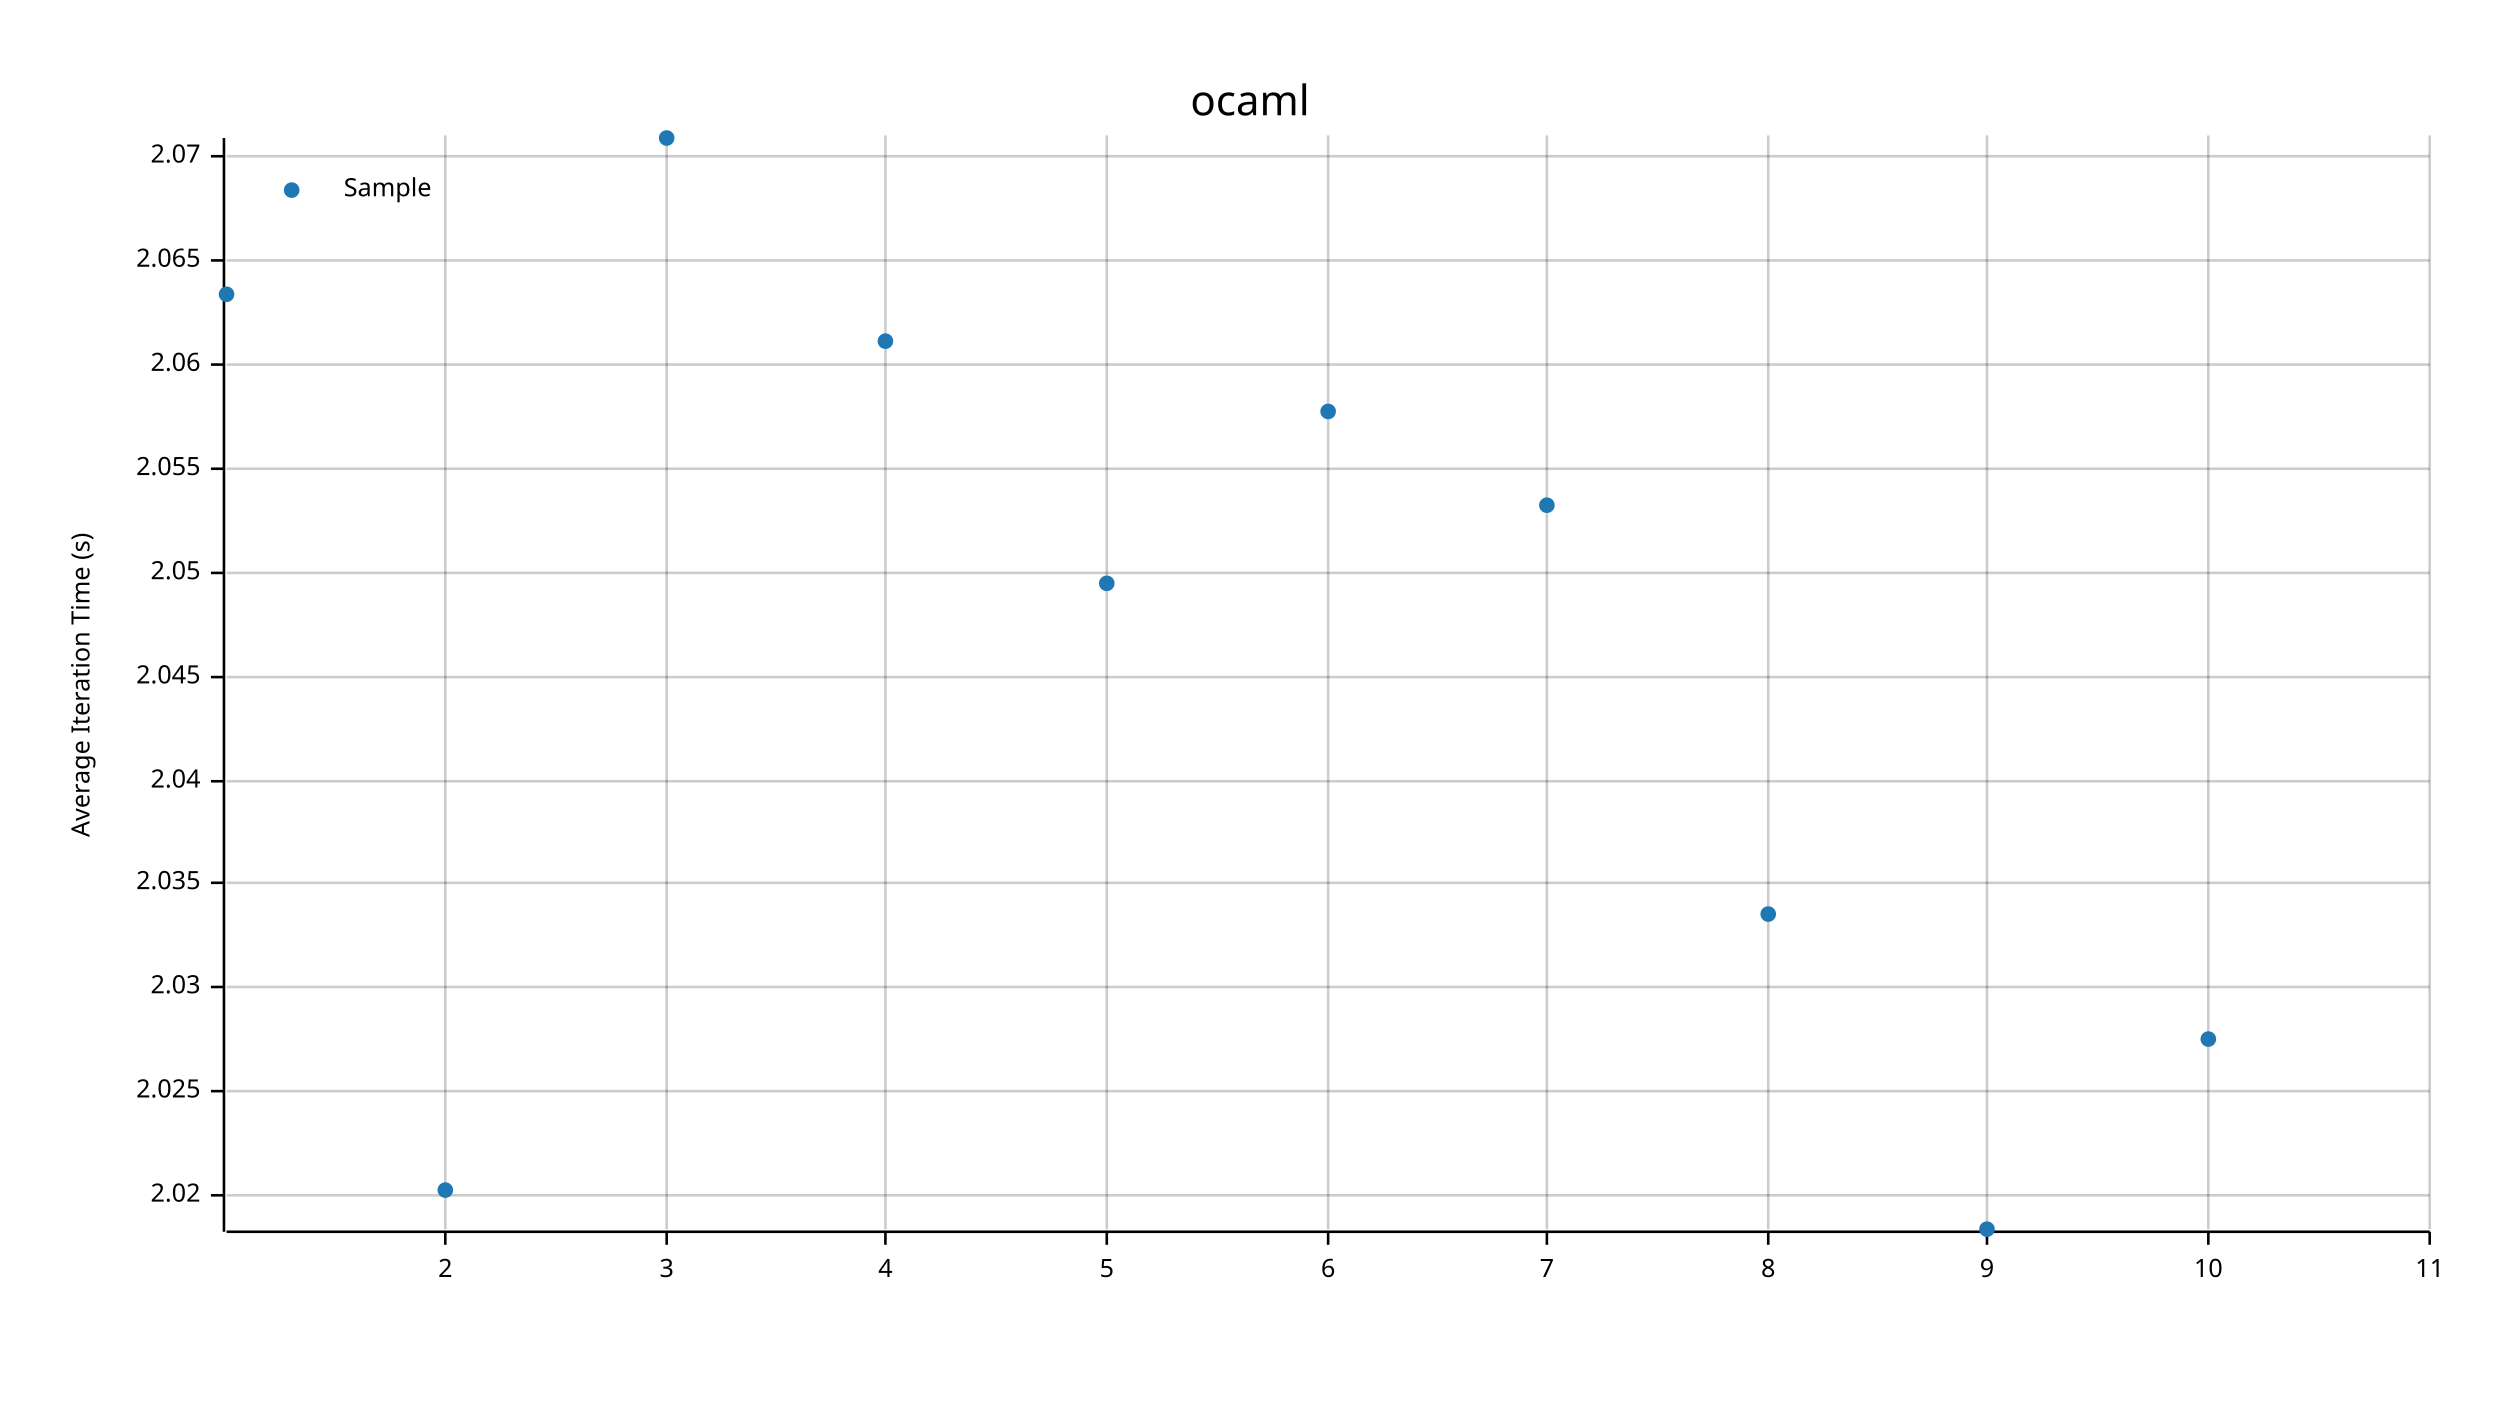
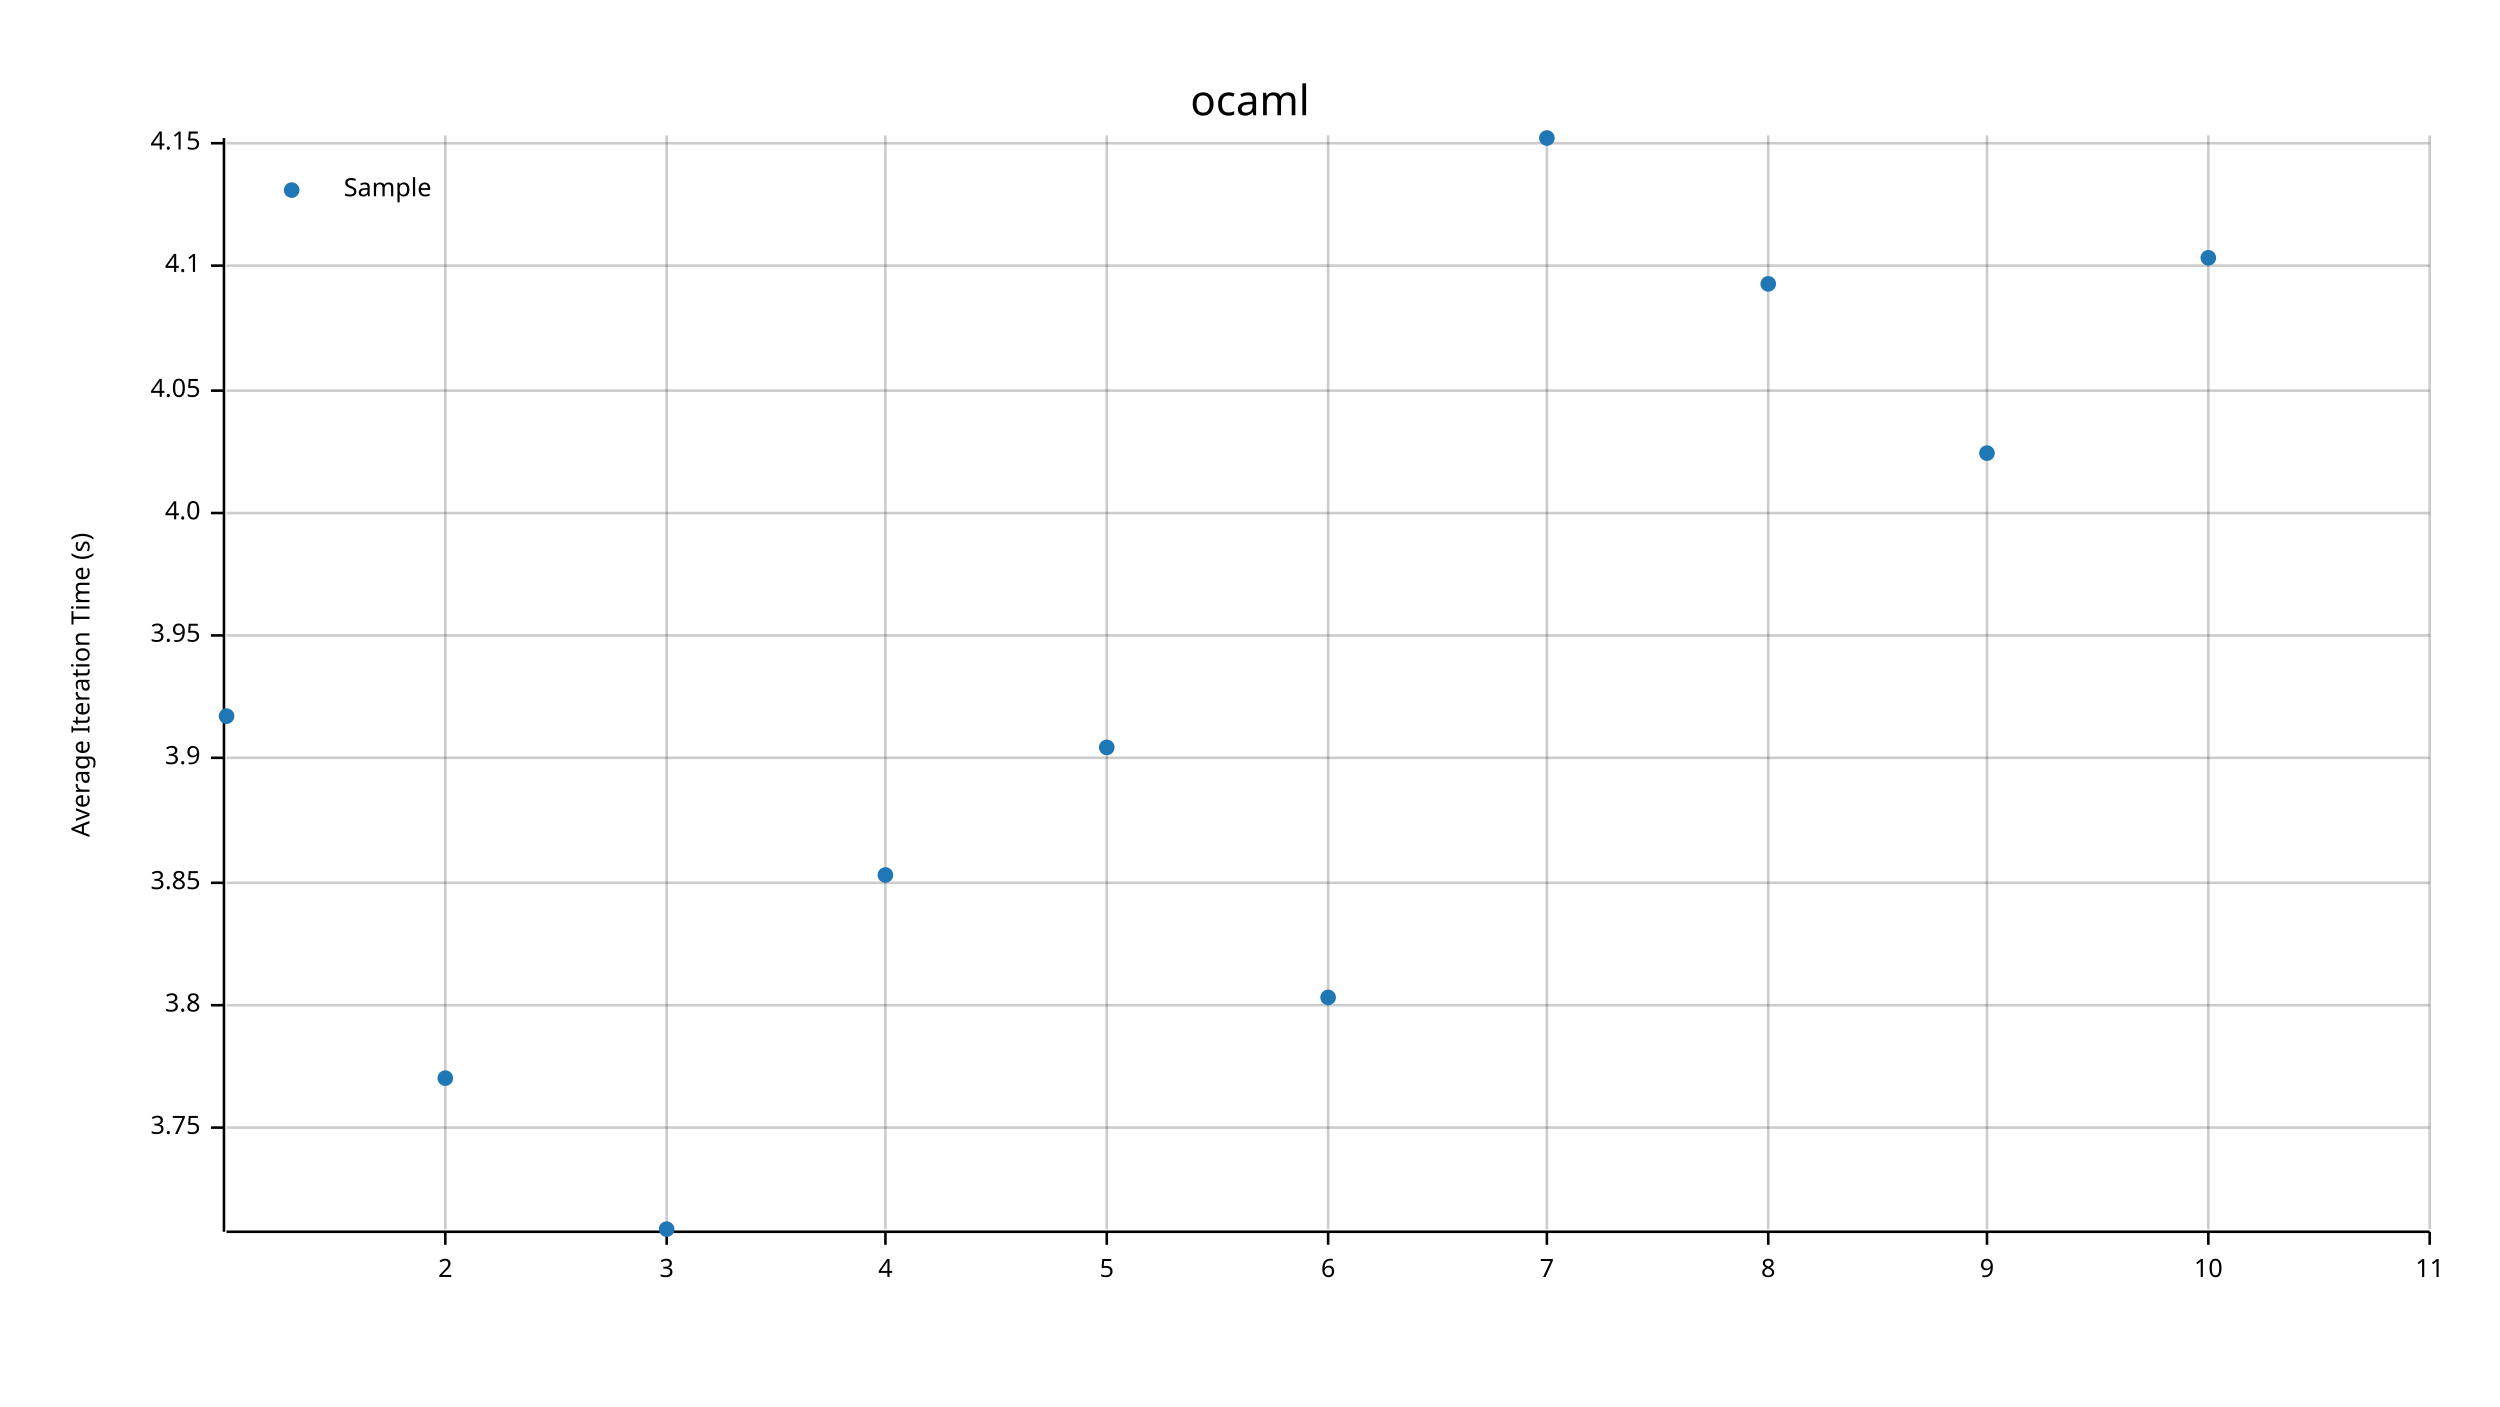
<svg xmlns="http://www.w3.org/2000/svg" width="960" height="540" viewBox="0 0 960 540">
  <text x="480" y="32" dy="0.76em" text-anchor="middle" font-family="sans-serif" font-size="16.129" opacity="1" fill="#000000">
ocaml
</text>
  <text x="27" y="263" dy="0.76em" text-anchor="middle" font-family="sans-serif" font-size="9.677" opacity="1" fill="#000000" transform="rotate(270, 27, 263)">
Average Iteration Time (s)
</text>
  <line opacity="0.2" stroke="#000000" stroke-width="1" x1="171" y1="472" x2="171" y2="52" />
  <line opacity="0.2" stroke="#000000" stroke-width="1" x1="256" y1="472" x2="256" y2="52" />
  <line opacity="0.2" stroke="#000000" stroke-width="1" x1="340" y1="472" x2="340" y2="52" />
  <line opacity="0.2" stroke="#000000" stroke-width="1" x1="425" y1="472" x2="425" y2="52" />
  <line opacity="0.2" stroke="#000000" stroke-width="1" x1="510" y1="472" x2="510" y2="52" />
  <line opacity="0.2" stroke="#000000" stroke-width="1" x1="594" y1="472" x2="594" y2="52" />
  <line opacity="0.2" stroke="#000000" stroke-width="1" x1="679" y1="472" x2="679" y2="52" />
  <line opacity="0.2" stroke="#000000" stroke-width="1" x1="763" y1="472" x2="763" y2="52" />
  <line opacity="0.2" stroke="#000000" stroke-width="1" x1="848" y1="472" x2="848" y2="52" />
  <line opacity="0.2" stroke="#000000" stroke-width="1" x1="933" y1="472" x2="933" y2="52" />
-   <line opacity="0.2" stroke="#000000" stroke-width="1" x1="87" y1="459" x2="933" y2="459" />
-   <line opacity="0.2" stroke="#000000" stroke-width="1" x1="87" y1="419" x2="933" y2="419" />
-   <line opacity="0.2" stroke="#000000" stroke-width="1" x1="87" y1="379" x2="933" y2="379" />
+   <line opacity="0.2" stroke="#000000" stroke-width="1" x1="87" y1="433" x2="933" y2="433" />
+   <line opacity="0.2" stroke="#000000" stroke-width="1" x1="87" y1="386" x2="933" y2="386" />
  <line opacity="0.2" stroke="#000000" stroke-width="1" x1="87" y1="339" x2="933" y2="339" />
-   <line opacity="0.2" stroke="#000000" stroke-width="1" x1="87" y1="300" x2="933" y2="300" />
-   <line opacity="0.2" stroke="#000000" stroke-width="1" x1="87" y1="260" x2="933" y2="260" />
-   <line opacity="0.2" stroke="#000000" stroke-width="1" x1="87" y1="220" x2="933" y2="220" />
-   <line opacity="0.2" stroke="#000000" stroke-width="1" x1="87" y1="180" x2="933" y2="180" />
-   <line opacity="0.2" stroke="#000000" stroke-width="1" x1="87" y1="140" x2="933" y2="140" />
-   <line opacity="0.2" stroke="#000000" stroke-width="1" x1="87" y1="100" x2="933" y2="100" />
-   <line opacity="0.2" stroke="#000000" stroke-width="1" x1="87" y1="60" x2="933" y2="60" />
+   <line opacity="0.2" stroke="#000000" stroke-width="1" x1="87" y1="291" x2="933" y2="291" />
+   <line opacity="0.2" stroke="#000000" stroke-width="1" x1="87" y1="244" x2="933" y2="244" />
+   <line opacity="0.2" stroke="#000000" stroke-width="1" x1="87" y1="197" x2="933" y2="197" />
+   <line opacity="0.2" stroke="#000000" stroke-width="1" x1="87" y1="150" x2="933" y2="150" />
+   <line opacity="0.2" stroke="#000000" stroke-width="1" x1="87" y1="102" x2="933" y2="102" />
+   <line opacity="0.2" stroke="#000000" stroke-width="1" x1="87" y1="55" x2="933" y2="55" />
  <polyline fill="none" opacity="1" stroke="#000000" stroke-width="1" points="86,53 86,473 " />
-   <text x="77" y="459" dy="0.5ex" text-anchor="end" font-family="sans-serif" font-size="9.677" opacity="1" fill="#000000">
- 2.02
+   <text x="77" y="433" dy="0.5ex" text-anchor="end" font-family="sans-serif" font-size="9.677" opacity="1" fill="#000000">
+ 3.75
</text>
-   <polyline fill="none" opacity="1" stroke="#000000" stroke-width="1" points="81,459 86,459 " />
-   <text x="77" y="419" dy="0.5ex" text-anchor="end" font-family="sans-serif" font-size="9.677" opacity="1" fill="#000000">
- 2.025
+   <polyline fill="none" opacity="1" stroke="#000000" stroke-width="1" points="81,433 86,433 " />
+   <text x="77" y="386" dy="0.5ex" text-anchor="end" font-family="sans-serif" font-size="9.677" opacity="1" fill="#000000">
+ 3.8
</text>
-   <polyline fill="none" opacity="1" stroke="#000000" stroke-width="1" points="81,419 86,419 " />
-   <text x="77" y="379" dy="0.5ex" text-anchor="end" font-family="sans-serif" font-size="9.677" opacity="1" fill="#000000">
- 2.03
- </text>
-   <polyline fill="none" opacity="1" stroke="#000000" stroke-width="1" points="81,379 86,379 " />
+   <polyline fill="none" opacity="1" stroke="#000000" stroke-width="1" points="81,386 86,386 " />
  <text x="77" y="339" dy="0.5ex" text-anchor="end" font-family="sans-serif" font-size="9.677" opacity="1" fill="#000000">
- 2.035
+ 3.85
</text>
  <polyline fill="none" opacity="1" stroke="#000000" stroke-width="1" points="81,339 86,339 " />
-   <text x="77" y="300" dy="0.5ex" text-anchor="end" font-family="sans-serif" font-size="9.677" opacity="1" fill="#000000">
- 2.04
+   <text x="77" y="291" dy="0.5ex" text-anchor="end" font-family="sans-serif" font-size="9.677" opacity="1" fill="#000000">
+ 3.9
</text>
-   <polyline fill="none" opacity="1" stroke="#000000" stroke-width="1" points="81,300 86,300 " />
-   <text x="77" y="260" dy="0.5ex" text-anchor="end" font-family="sans-serif" font-size="9.677" opacity="1" fill="#000000">
- 2.045
+   <polyline fill="none" opacity="1" stroke="#000000" stroke-width="1" points="81,291 86,291 " />
+   <text x="77" y="244" dy="0.5ex" text-anchor="end" font-family="sans-serif" font-size="9.677" opacity="1" fill="#000000">
+ 3.95
</text>
-   <polyline fill="none" opacity="1" stroke="#000000" stroke-width="1" points="81,260 86,260 " />
-   <text x="77" y="220" dy="0.5ex" text-anchor="end" font-family="sans-serif" font-size="9.677" opacity="1" fill="#000000">
- 2.05
+   <polyline fill="none" opacity="1" stroke="#000000" stroke-width="1" points="81,244 86,244 " />
+   <text x="77" y="197" dy="0.5ex" text-anchor="end" font-family="sans-serif" font-size="9.677" opacity="1" fill="#000000">
+ 4.0
</text>
-   <polyline fill="none" opacity="1" stroke="#000000" stroke-width="1" points="81,220 86,220 " />
-   <text x="77" y="180" dy="0.5ex" text-anchor="end" font-family="sans-serif" font-size="9.677" opacity="1" fill="#000000">
- 2.055
+   <polyline fill="none" opacity="1" stroke="#000000" stroke-width="1" points="81,197 86,197 " />
+   <text x="77" y="150" dy="0.5ex" text-anchor="end" font-family="sans-serif" font-size="9.677" opacity="1" fill="#000000">
+ 4.05
</text>
-   <polyline fill="none" opacity="1" stroke="#000000" stroke-width="1" points="81,180 86,180 " />
-   <text x="77" y="140" dy="0.5ex" text-anchor="end" font-family="sans-serif" font-size="9.677" opacity="1" fill="#000000">
- 2.06
+   <polyline fill="none" opacity="1" stroke="#000000" stroke-width="1" points="81,150 86,150 " />
+   <text x="77" y="102" dy="0.5ex" text-anchor="end" font-family="sans-serif" font-size="9.677" opacity="1" fill="#000000">
+ 4.1
</text>
-   <polyline fill="none" opacity="1" stroke="#000000" stroke-width="1" points="81,140 86,140 " />
-   <text x="77" y="100" dy="0.5ex" text-anchor="end" font-family="sans-serif" font-size="9.677" opacity="1" fill="#000000">
- 2.065
+   <polyline fill="none" opacity="1" stroke="#000000" stroke-width="1" points="81,102 86,102 " />
+   <text x="77" y="55" dy="0.5ex" text-anchor="end" font-family="sans-serif" font-size="9.677" opacity="1" fill="#000000">
+ 4.15
</text>
-   <polyline fill="none" opacity="1" stroke="#000000" stroke-width="1" points="81,100 86,100 " />
-   <text x="77" y="60" dy="0.5ex" text-anchor="end" font-family="sans-serif" font-size="9.677" opacity="1" fill="#000000">
- 2.07
- </text>
-   <polyline fill="none" opacity="1" stroke="#000000" stroke-width="1" points="81,60 86,60 " />
+   <polyline fill="none" opacity="1" stroke="#000000" stroke-width="1" points="81,55 86,55 " />
  <polyline fill="none" opacity="1" stroke="#000000" stroke-width="1" points="87,473 933,473 " />
  <text x="171" y="483" dy="0.76em" text-anchor="middle" font-family="sans-serif" font-size="9.677" opacity="1" fill="#000000">
2
</text>
  <polyline fill="none" opacity="1" stroke="#000000" stroke-width="1" points="171,473 171,478 " />
  <text x="256" y="483" dy="0.76em" text-anchor="middle" font-family="sans-serif" font-size="9.677" opacity="1" fill="#000000">
3
</text>
  <polyline fill="none" opacity="1" stroke="#000000" stroke-width="1" points="256,473 256,478 " />
  <text x="340" y="483" dy="0.76em" text-anchor="middle" font-family="sans-serif" font-size="9.677" opacity="1" fill="#000000">
4
</text>
  <polyline fill="none" opacity="1" stroke="#000000" stroke-width="1" points="340,473 340,478 " />
  <text x="425" y="483" dy="0.76em" text-anchor="middle" font-family="sans-serif" font-size="9.677" opacity="1" fill="#000000">
5
</text>
  <polyline fill="none" opacity="1" stroke="#000000" stroke-width="1" points="425,473 425,478 " />
  <text x="510" y="483" dy="0.76em" text-anchor="middle" font-family="sans-serif" font-size="9.677" opacity="1" fill="#000000">
6
</text>
  <polyline fill="none" opacity="1" stroke="#000000" stroke-width="1" points="510,473 510,478 " />
  <text x="594" y="483" dy="0.76em" text-anchor="middle" font-family="sans-serif" font-size="9.677" opacity="1" fill="#000000">
7
</text>
  <polyline fill="none" opacity="1" stroke="#000000" stroke-width="1" points="594,473 594,478 " />
  <text x="679" y="483" dy="0.76em" text-anchor="middle" font-family="sans-serif" font-size="9.677" opacity="1" fill="#000000">
8
</text>
  <polyline fill="none" opacity="1" stroke="#000000" stroke-width="1" points="679,473 679,478 " />
  <text x="763" y="483" dy="0.76em" text-anchor="middle" font-family="sans-serif" font-size="9.677" opacity="1" fill="#000000">
9
</text>
  <polyline fill="none" opacity="1" stroke="#000000" stroke-width="1" points="763,473 763,478 " />
  <text x="848" y="483" dy="0.76em" text-anchor="middle" font-family="sans-serif" font-size="9.677" opacity="1" fill="#000000">
10
</text>
  <polyline fill="none" opacity="1" stroke="#000000" stroke-width="1" points="848,473 848,478 " />
  <text x="933" y="483" dy="0.76em" text-anchor="middle" font-family="sans-serif" font-size="9.677" opacity="1" fill="#000000">
11
</text>
  <polyline fill="none" opacity="1" stroke="#000000" stroke-width="1" points="933,473 933,478 " />
-   <circle cx="87" cy="113" r="3" opacity="1" fill="#1F78B4" stroke="none" />
-   <circle cx="171" cy="457" r="3" opacity="1" fill="#1F78B4" stroke="none" />
-   <circle cx="256" cy="53" r="3" opacity="1" fill="#1F78B4" stroke="none" />
-   <circle cx="340" cy="131" r="3" opacity="1" fill="#1F78B4" stroke="none" />
-   <circle cx="425" cy="224" r="3" opacity="1" fill="#1F78B4" stroke="none" />
-   <circle cx="510" cy="158" r="3" opacity="1" fill="#1F78B4" stroke="none" />
-   <circle cx="594" cy="194" r="3" opacity="1" fill="#1F78B4" stroke="none" />
-   <circle cx="679" cy="351" r="3" opacity="1" fill="#1F78B4" stroke="none" />
-   <circle cx="763" cy="472" r="3" opacity="1" fill="#1F78B4" stroke="none" />
-   <circle cx="848" cy="399" r="3" opacity="1" fill="#1F78B4" stroke="none" />
+   <circle cx="87" cy="275" r="3" opacity="1" fill="#1F78B4" stroke="none" />
+   <circle cx="171" cy="414" r="3" opacity="1" fill="#1F78B4" stroke="none" />
+   <circle cx="256" cy="472" r="3" opacity="1" fill="#1F78B4" stroke="none" />
+   <circle cx="340" cy="336" r="3" opacity="1" fill="#1F78B4" stroke="none" />
+   <circle cx="425" cy="287" r="3" opacity="1" fill="#1F78B4" stroke="none" />
+   <circle cx="510" cy="383" r="3" opacity="1" fill="#1F78B4" stroke="none" />
+   <circle cx="594" cy="53" r="3" opacity="1" fill="#1F78B4" stroke="none" />
+   <circle cx="679" cy="109" r="3" opacity="1" fill="#1F78B4" stroke="none" />
+   <circle cx="763" cy="174" r="3" opacity="1" fill="#1F78B4" stroke="none" />
+   <circle cx="848" cy="99" r="3" opacity="1" fill="#1F78B4" stroke="none" />
  <text x="132" y="68" dy="0.76em" text-anchor="start" font-family="sans-serif" font-size="9.677" opacity="1" fill="#000000">
Sample
</text>
  <circle cx="112" cy="73" r="3" opacity="1" fill="#1F78B4" stroke="none" />
</svg>
